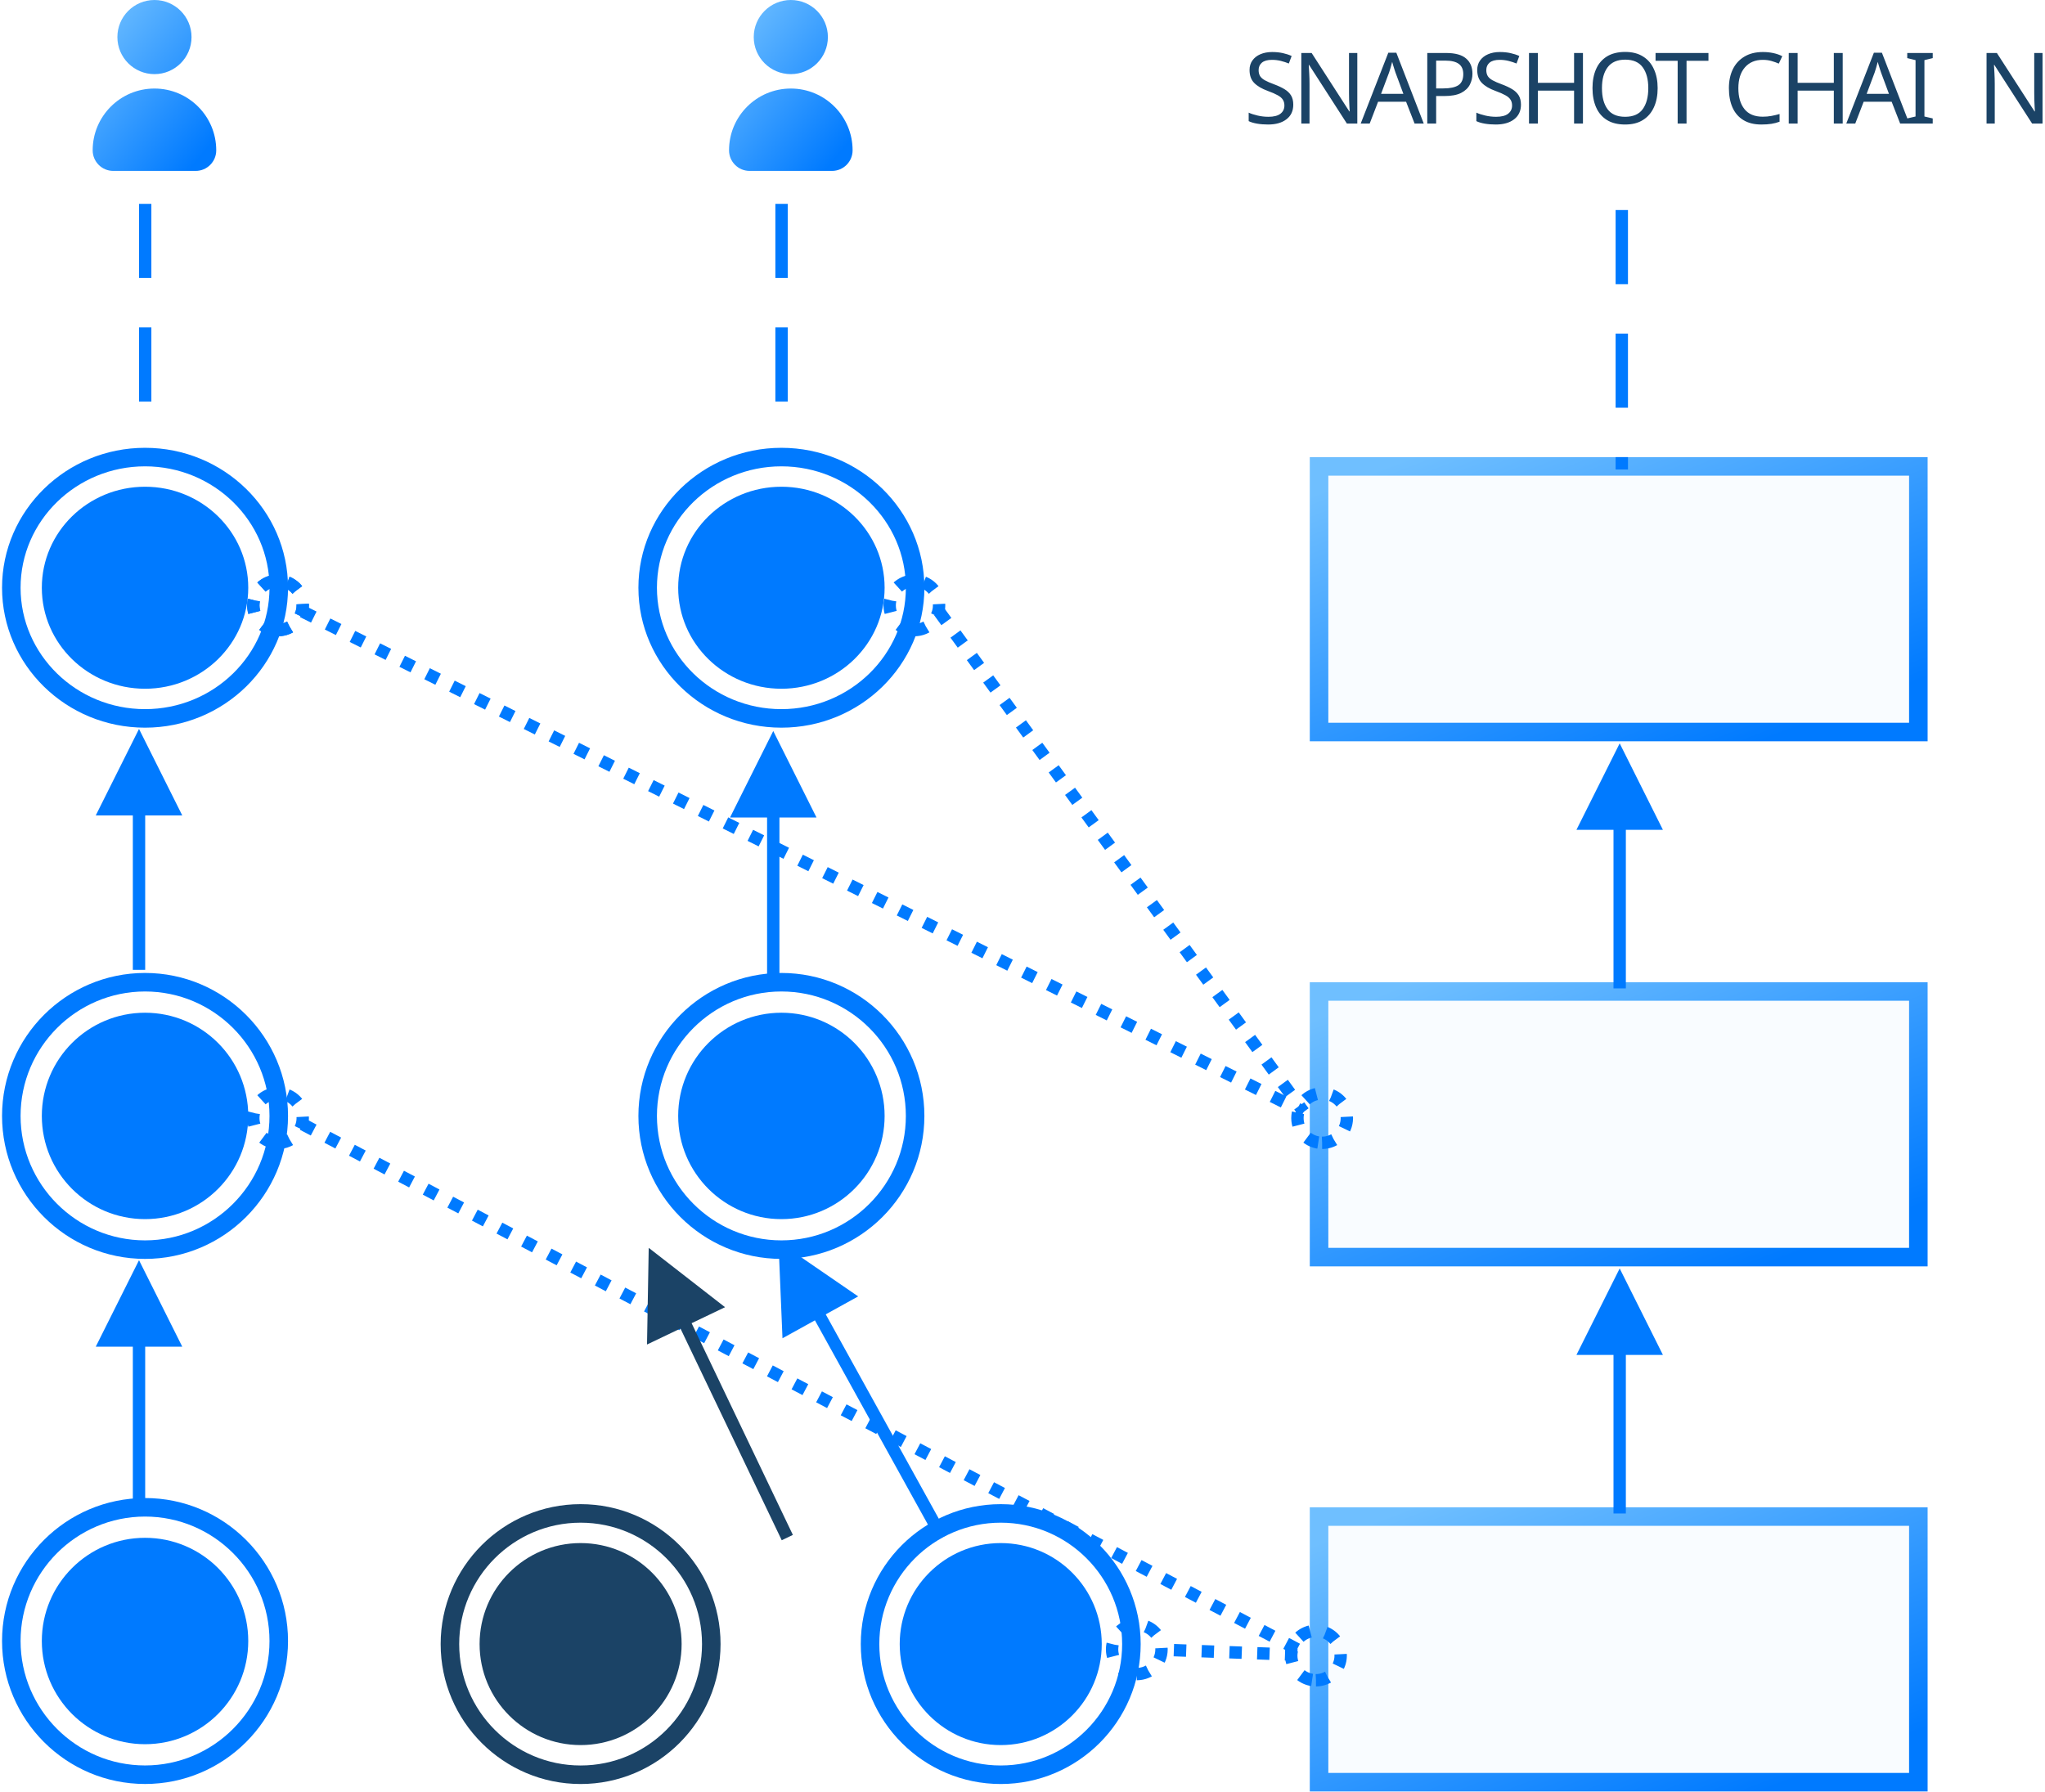
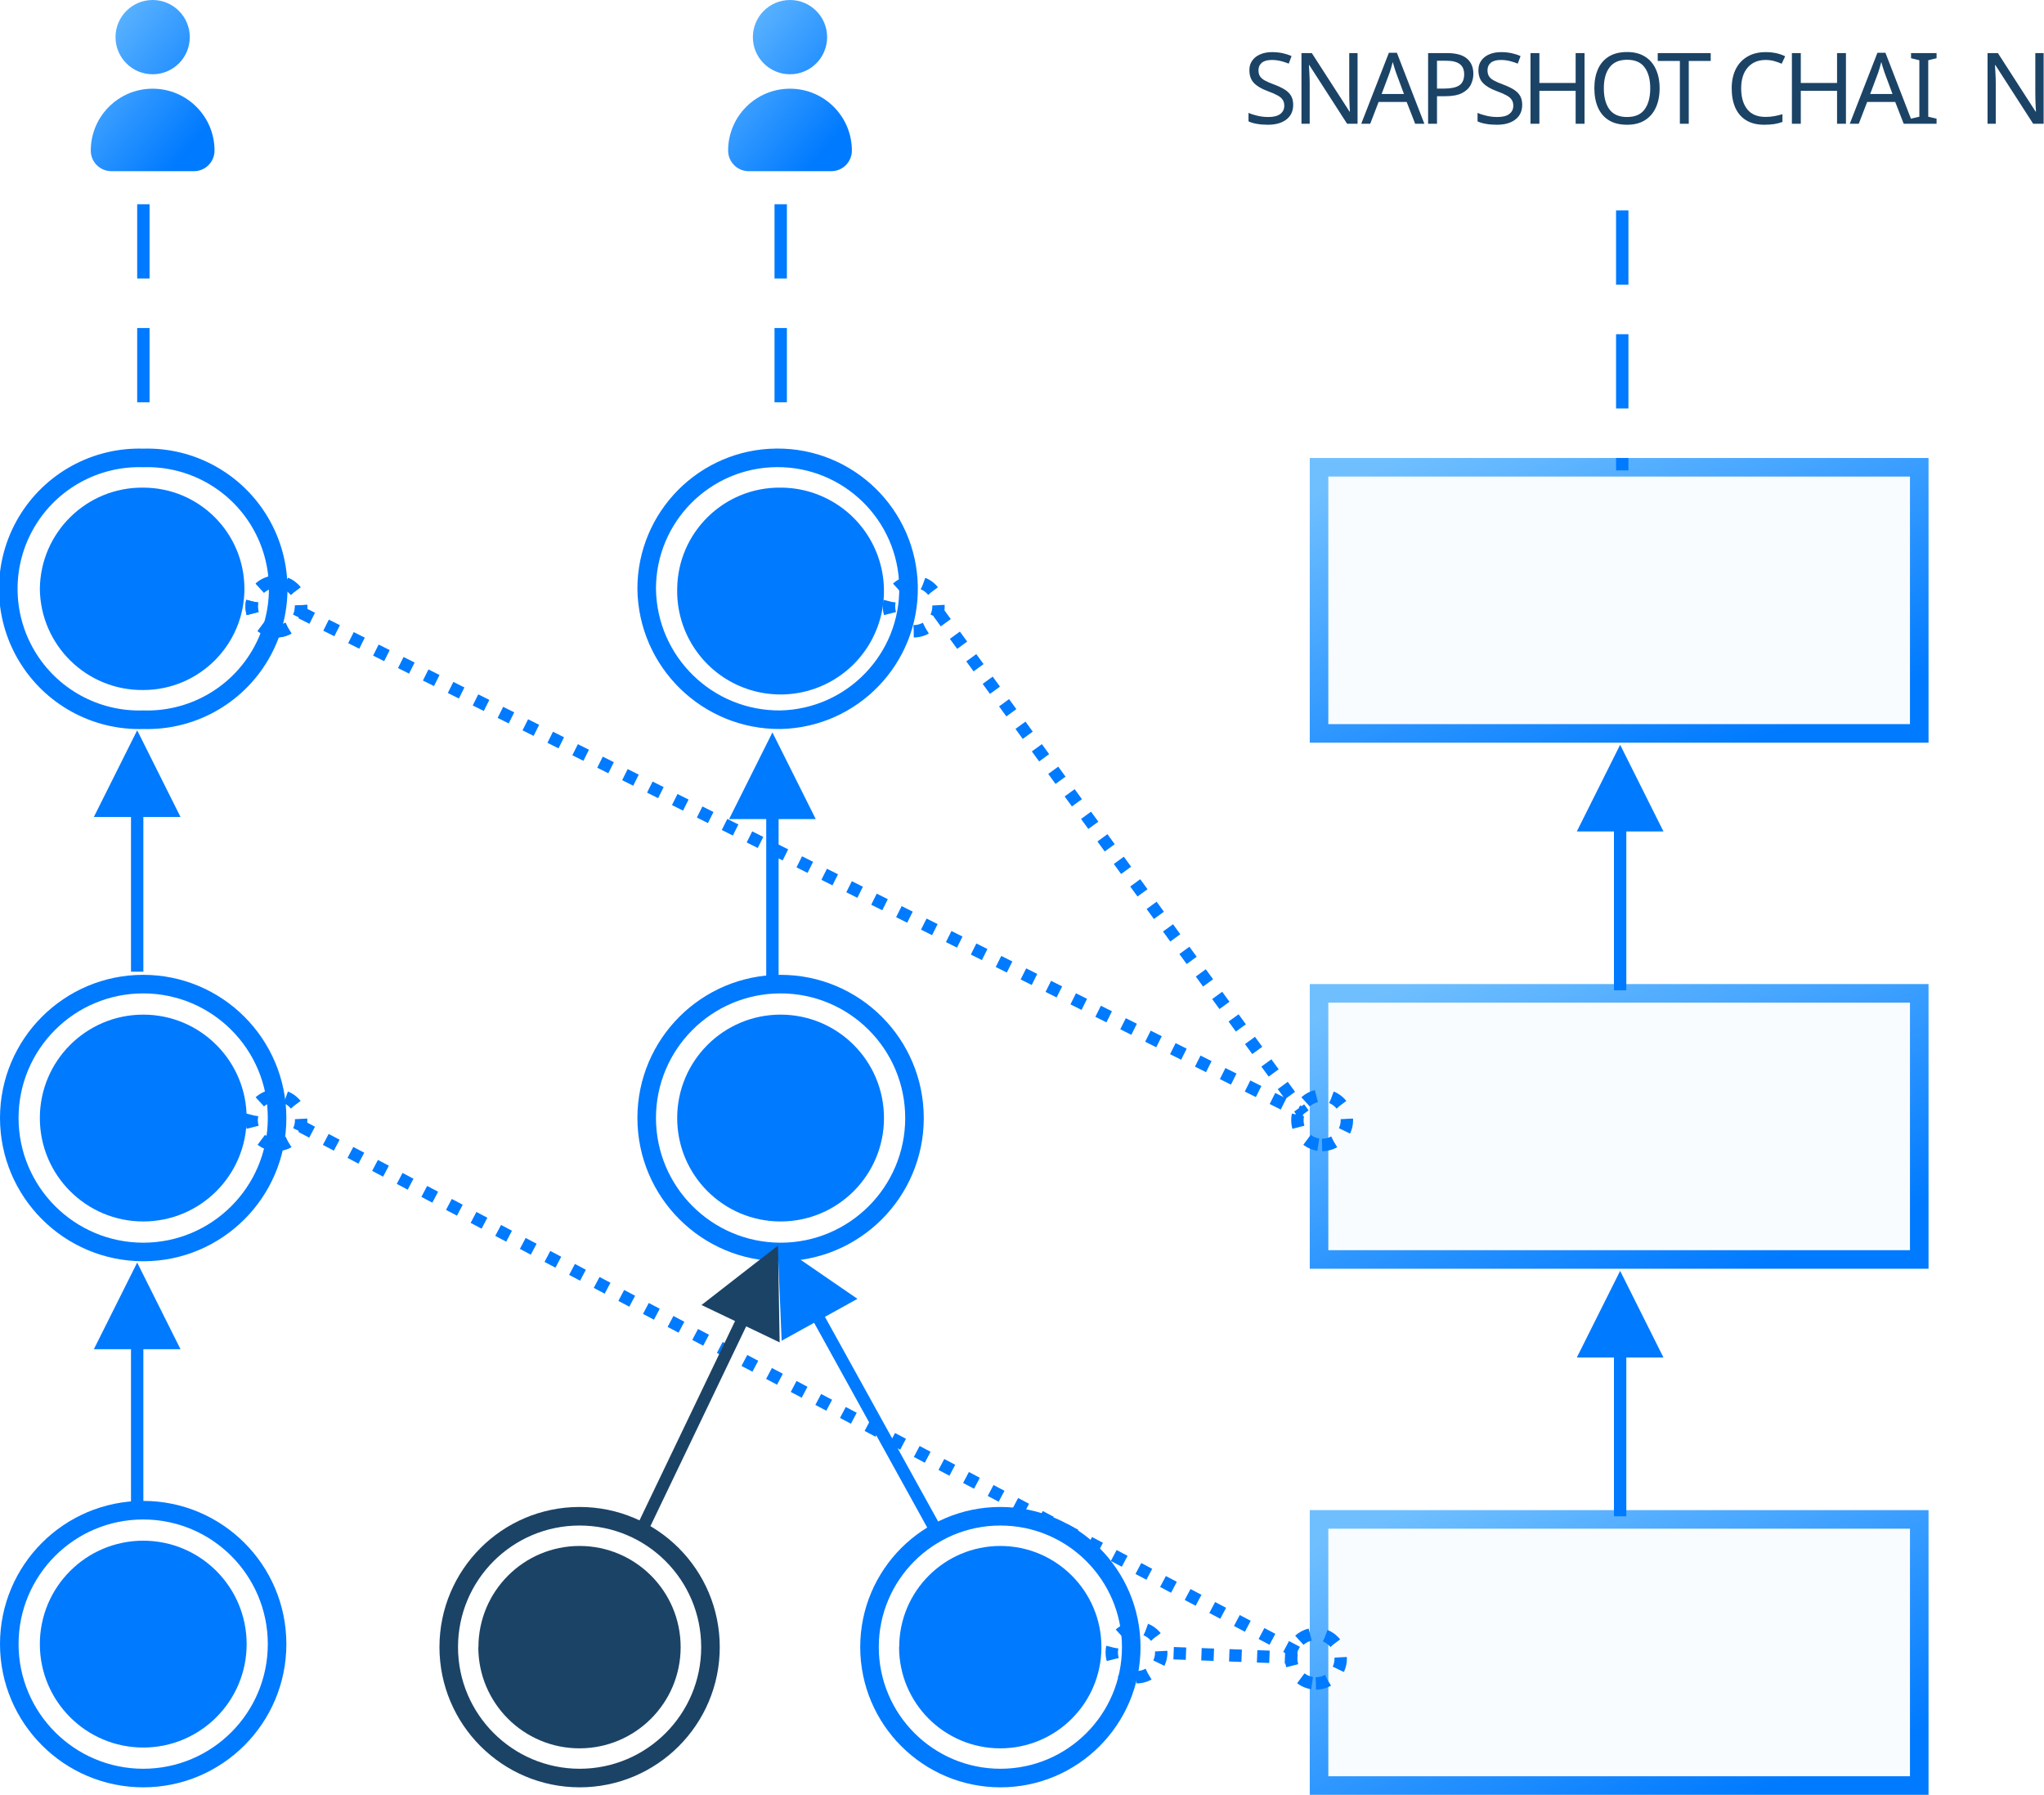
- <svg xmlns="http://www.w3.org/2000/svg" width="331px" height="290px" viewBox="0 0 331 290" version="1.1">
+ <svg xmlns="http://www.w3.org/2000/svg" xmlns:xlink="http://www.w3.org/1999/xlink" id="图层_1" data-name="图层 1" viewBox="0 0 330.33 290">
  <defs>
-     <linearGradient x1="11.396%" y1="0%" x2="89.89%" y2="89.51%" id="linearGradient-1">
-       <stop stop-color="#6FBFFF" offset="0%" />
-       <stop stop-color="#007AFF" offset="100%" />
+     <style>
+       .cls-1, .cls-2, .cls-4 {
+         isolation: isolate;
+       }
+ 
+       .cls-2, .cls-3, .cls-4 {
+         font-size: 16px;
+         font-family: PingFangHK-Medium-B5pc-H, PingFang HK;
+       }
+ 
+       .cls-14, .cls-2, .cls-3, .cls-4 {
+         fill: #1b4366;
+       }
+ 
+       .cls-2 {
+         letter-spacing: -0.06em;
+       }
+ 
+       .cls-3, .cls-4 {
+         letter-spacing: -0.06em;
+       }
+ 
+       .cls-5, .cls-6, .cls-7 {
+         fill: #f9fcff;
+       }
+ 
+       .cls-13, .cls-15, .cls-5, .cls-6, .cls-7 {
+         stroke-width: 3px;
+       }
+ 
+       .cls-5 {
+         stroke: url(#未命名的渐变);
+       }
+ 
+       .cls-6 {
+         stroke: url(#未命名的渐变_2);
+       }
+ 
+       .cls-7 {
+         stroke: url(#未命名的渐变_3);
+       }
+ 
+       .cls-8 {
+         fill: #007aff;
+       }
+ 
+       .cls-10, .cls-13, .cls-15, .cls-9 {
+         fill: none;
+       }
+ 
+       .cls-10, .cls-13, .cls-9 {
+         stroke: #007aff;
+       }
+ 
+       .cls-9 {
+         stroke-linecap: square;
+         stroke-dasharray: 10 10;
+       }
+ 
+       .cls-10, .cls-9 {
+         stroke-width: 2px;
+       }
+ 
+       .cls-10 {
+         stroke-dasharray: 2 2.5;
+       }
+ 
+       .cls-11 {
+         fill: url(#未命名的渐变_4);
+       }
+ 
+       .cls-12 {
+         fill: url(#未命名的渐变_5);
+       }
+ 
+       .cls-15 {
+         stroke: #1b4366;
+       }
+     </style>
+     <linearGradient id="未命名的渐变" x1="-370.06" y1="1087.04" x2="-369.28" y2="1086.15" gradientTransform="matrix(97, 0, 0, -43, 36117.5, 46819.5)" gradientUnits="userSpaceOnUse">
+       <stop offset="0" stop-color="#6fbfff" />
+       <stop offset="1" stop-color="#007aff" />
    </linearGradient>
+     <linearGradient id="未命名的渐变_2" data-name="未命名的渐变 2" x1="-370.06" y1="1087.04" x2="-369.28" y2="1086.15" gradientTransform="matrix(97, 0, 0, -43, 36117.5, 46904.5)" xlink:href="#未命名的渐变" />
+     <linearGradient id="未命名的渐变_3" data-name="未命名的渐变 3" x1="-370.06" y1="1087.04" x2="-369.28" y2="1086.15" gradientTransform="matrix(97, 0, 0, -43, 36117.5, 46989.5)" xlink:href="#未命名的渐变" />
+     <linearGradient id="未命名的渐变_4" data-name="未命名的渐变 4" x1="-355.29" y1="1076.49" x2="-354.5" y2="1075.59" gradientTransform="matrix(20, 0, 0, -27.67, 7121, 29785.45)" xlink:href="#未命名的渐变" />
+     <linearGradient id="未命名的渐变_5" data-name="未命名的渐变 5" x1="-355.29" y1="1076.49" x2="-354.5" y2="1075.59" gradientTransform="matrix(20, 0, 0, -27.67, 7224, 29785.45)" xlink:href="#未命名的渐变" />
  </defs>
-   <g id="Page-1" stroke="none" stroke-width="1" fill="none" fill-rule="evenodd">
-     <g id="弹窗" transform="translate(-542, -167)">
-       <g id="Group-4" transform="translate(542, 167)">
-         <text id="SNAPSHOT-chain" font-family="PingFangSC-Semibold, PingFang SC" font-size="16" font-weight="500" letter-spacing="-1" fill="#1B4366">
-           <tspan x="201.296" y="20">SNAPSHOT CHAI</tspan>
-           <tspan x="319.992" y="20">N</tspan>
-         </text>
-         <g id="Group-124" transform="translate(212, 74)">
-           <path d="M1.5,1.5 L1.5,44.5 L98.5,44.5 L98.5,1.5 L1.5,1.5 Z" id="Clip-123" stroke="url(#linearGradient-1)" stroke-width="3" fill="#F9FCFF" fill-rule="evenodd" />
-           <text id="Type-something" font-family="PingFangSC-Semibold, PingFang SC" font-size="14" font-weight="500" letter-spacing="-0.875" />
-         </g>
-         <g id="Group-124" transform="translate(212, 159)">
-           <path d="M1.5,1.5 L1.5,44.5 L98.5,44.5 L98.5,1.5 L1.5,1.5 Z" id="Clip-123" stroke="url(#linearGradient-1)" stroke-width="3" fill="#F9FCFF" fill-rule="evenodd" />
-           <text id="Type-something" font-family="PingFangSC-Semibold, PingFang SC" font-size="14" font-weight="500" letter-spacing="-0.875" />
-         </g>
-         <g id="Group-124" transform="translate(212, 244)">
-           <path d="M1.5,1.5 L1.5,44.5 L98.5,44.5 L98.5,1.5 L1.5,1.5 Z" id="Clip-123" stroke="url(#linearGradient-1)" stroke-width="3" fill="#F9FCFF" fill-rule="evenodd" />
-           <text id="Type-something" font-family="PingFangSC-Semibold, PingFang SC" font-size="14" font-weight="500" letter-spacing="-0.875" />
-         </g>
-         <path id="Line-3-Copy-11" d="M263.158,134.336 L263.158,159 L263.158,160 L261.158,160 L261.158,159 L261.158,134.336 L255.158,134.336 L262.158,120.336 L269.158,134.336 L263.158,134.336 Z" fill="#007AFF" fill-rule="nonzero" />
-         <path id="Line-3-Copy-12" d="M263.158,219.336 L263.158,244 L263.158,245 L261.158,245 L261.158,244 L261.158,219.336 L255.158,219.336 L262.158,205.336 L269.158,219.336 L263.158,219.336 Z" fill="#007AFF" fill-rule="nonzero" />
-         <path d="M262.5,35 L262.5,75" id="Line-3-Copy-3" stroke="#007AFF" stroke-width="2" stroke-linecap="square" stroke-dasharray="10,10" />
-         <path d="M214,185 C216.209,185 218,183.209 218,181 C218,178.791 216.209,177 214,177 C211.791,177 210,178.791 210,181 C210,183.209 211.791,185 214,185 Z" id="Oval-2-Copy" stroke="#007AFF" stroke-width="2" stroke-dasharray="2,2.5" />
-         <path d="M45,102 C47.209,102 49,100.209 49,98 C49,95.791 47.209,94 45,94 C42.791,94 41,95.791 41,98 C41,100.209 42.791,102 45,102 Z" id="Oval-2" stroke="#007AFF" stroke-width="2" stroke-dasharray="2,2.5" />
-         <path d="M45,102 C47.209,102 49,100.209 49,98 C49,95.791 47.209,94 45,94 C42.791,94 41,95.791 41,98 C41,100.209 42.791,102 45,102 Z" id="Oval-2" stroke="#007AFF" stroke-width="2" stroke-dasharray="2,2.5" />
-         <path d="M49,99 L211,180" id="Line-4" stroke="#007AFF" stroke-width="2" stroke-dasharray="2,2.5" />
-         <path d="M148,102 C150.209,102 152,100.209 152,98 C152,95.791 150.209,94 148,94 C145.791,94 144,95.791 144,98 C144,100.209 145.791,102 148,102 Z" id="Oval-2" stroke="#007AFF" stroke-width="2" stroke-dasharray="2,2.5" />
-         <path d="M152,99 L211,180" id="Line-4" stroke="#007AFF" stroke-width="2" stroke-dasharray="2,2.5" />
-         <path d="M213,272 C215.209,272 217,270.209 217,268 C217,265.791 215.209,264 213,264 C210.791,264 209,265.791 209,268 C209,270.209 210.791,272 213,272 Z" id="Oval-2-Copy" stroke="#007AFF" stroke-width="2" stroke-dasharray="2,2.5" />
-         <path d="M45,185 C47.209,185 49,183.209 49,181 C49,178.791 47.209,177 45,177 C42.791,177 41,178.791 41,181 C41,183.209 42.791,185 45,185 Z" id="Oval-2" stroke="#007AFF" stroke-width="2" stroke-dasharray="2,2.5" />
-         <path d="M49,182 L210,267" id="Line-4" stroke="#007AFF" stroke-width="2" stroke-dasharray="2,2.5" />
-         <path d="M184,271 C186.209,271 188,269.209 188,267 C188,264.791 186.209,263 184,263 C181.791,263 180,264.791 180,267 C180,269.209 181.791,271 184,271 Z" id="Oval-2" stroke="#007AFF" stroke-width="2" stroke-dasharray="2,2.5" />
-         <path d="M190,267.125 L210,267.875" id="Line-4" stroke="#007AFF" stroke-width="2" stroke-dasharray="2,2.5" />
-         <g id="Combined-Shape-Copy-7" transform="translate(15, 0)" fill="url(#linearGradient-1)">
-           <path d="M0,24.333 C0,18.813 4.479,14.333 10,14.333 C15.521,14.333 20,18.813 20,24.333 C20,26.176 18.509,27.667 16.667,27.667 L3.333,27.667 C1.491,27.667 0,26.176 0,24.333 Z M10,0 C13.314,0 16,2.686 16,6 C16,9.314 13.314,12 10,12 C6.686,12 4,9.314 4,6 C4,2.686 6.686,0 10,0 Z" />
-         </g>
-         <g id="Combined-Shape-Copy-7" transform="translate(118, 0)" fill="url(#linearGradient-1)">
-           <path d="M0,24.333 C0,18.813 4.479,14.333 10,14.333 C15.521,14.333 20,18.813 20,24.333 C20,26.176 18.509,27.667 16.667,27.667 L3.333,27.667 C1.491,27.667 0,26.176 0,24.333 Z M10,0 C13.314,0 16,2.686 16,6 C16,9.314 13.314,12 10,12 C6.686,12 4,9.314 4,6 C4,2.686 6.686,0 10,0 Z" />
-         </g>
-         <g id="Group-55" transform="translate(0, 72)">
-           <path d="M23.476,44.295 C35.416,44.295 45.12,34.797 45.12,23.143 C45.12,11.488 35.416,1.991 23.476,1.991 C11.535,1.991 1.831,11.488 1.831,23.143 C1.831,34.797 11.535,44.295 23.476,44.295 Z" id="Clip-54" stroke="#007AFF" stroke-width="3" />
-           <path d="M6.77,23.143 C6.77,32.172 14.25,39.493 23.476,39.493 C32.702,39.493 40.182,32.172 40.182,23.143 C40.182,14.113 32.702,6.792 23.476,6.792 C14.25,6.792 6.77,14.113 6.77,23.143" id="Fill-83" fill="#007AFF" fill-rule="evenodd" />
-         </g>
-         <g id="Group-55" transform="translate(0, 157)">
-           <path d="M23.476,45.29 C35.409,45.29 45.12,35.579 45.12,23.646 C45.12,11.712 35.409,2.001 23.476,2.001 C11.542,2.001 1.831,11.712 1.831,23.646 C1.831,35.579 11.542,45.29 23.476,45.29 Z" id="Clip-54" stroke="#007AFF" stroke-width="3" />
-           <path d="M6.77,23.646 C6.77,32.872 14.25,40.351 23.476,40.351 C32.702,40.351 40.182,32.872 40.182,23.646 C40.182,14.42 32.702,6.94 23.476,6.94 C14.25,6.94 6.77,14.42 6.77,23.646" id="Fill-83" fill="#007AFF" fill-rule="evenodd" />
-         </g>
-         <g id="Group-55" transform="translate(0, 242)">
-           <path d="M23.476,45.29 C35.409,45.29 45.12,35.579 45.12,23.646 C45.12,11.712 35.409,2.001 23.476,2.001 C11.542,2.001 1.831,11.712 1.831,23.646 C1.831,35.579 11.542,45.29 23.476,45.29 Z" id="Clip-54" stroke="#007AFF" stroke-width="3" />
-           <path d="M6.77,23.646 C6.77,32.872 14.25,40.351 23.476,40.351 C32.702,40.351 40.182,32.872 40.182,23.646 C40.182,14.42 32.702,6.94 23.476,6.94 C14.25,6.94 6.77,14.42 6.77,23.646" id="Fill-83" fill="#007AFF" fill-rule="evenodd" />
-         </g>
-         <path id="Line-3-Copy-5" d="M23.5,132 L23.5,156 L23.5,157 L21.5,157 L21.5,156 L21.5,132 L15.5,132 L22.5,118 L29.5,132 L23.5,132 Z" fill="#007AFF" fill-rule="nonzero" />
-         <path id="Line-3-Copy-8" d="M23.5,218 L23.5,242 L23.5,243 L21.5,243 L21.5,242 L21.5,218 L15.5,218 L22.5,204 L29.5,218 L23.5,218 Z" fill="#007AFF" fill-rule="nonzero" />
-         <path d="M23.5,34 L23.5,74" id="Line-3-Copy" stroke="#007AFF" stroke-width="2" stroke-linecap="square" stroke-dasharray="10,10" />
-         <g id="Group-55" transform="translate(103, 72)">
-           <path d="M23.476,44.295 C35.416,44.295 45.12,34.797 45.12,23.143 C45.12,11.488 35.416,1.991 23.476,1.991 C11.535,1.991 1.831,11.488 1.831,23.143 C1.831,34.797 11.535,44.295 23.476,44.295 Z" id="Clip-54" stroke="#007AFF" stroke-width="3" />
-           <path d="M6.77,23.143 C6.77,32.172 14.25,39.493 23.476,39.493 C32.702,39.493 40.182,32.172 40.182,23.143 C40.182,14.113 32.702,6.792 23.476,6.792 C14.25,6.792 6.77,14.113 6.77,23.143" id="Fill-83" fill="#007AFF" fill-rule="evenodd" />
-         </g>
-         <g id="Group-55" transform="translate(103, 157)">
-           <path d="M23.476,45.29 C35.409,45.29 45.12,35.579 45.12,23.646 C45.12,11.712 35.409,2.001 23.476,2.001 C11.542,2.001 1.831,11.712 1.831,23.646 C1.831,35.579 11.542,45.29 23.476,45.29 Z" id="Clip-54" stroke="#007AFF" stroke-width="3" />
-           <path d="M6.77,23.646 C6.77,32.872 14.25,40.351 23.476,40.351 C32.702,40.351 40.182,32.872 40.182,23.646 C40.182,14.42 32.702,6.94 23.476,6.94 C14.25,6.94 6.77,14.42 6.77,23.646" id="Fill-83" fill="#007AFF" fill-rule="evenodd" />
-         </g>
-         <path id="Line-3-Copy-10" d="M133.652,212.766 L152.875,247.516 L153.359,248.391 L151.609,249.359 L151.125,248.484 L131.902,213.735 L126.652,216.639 L126,201 L138.902,209.862 L133.652,212.766 Z" fill="#007AFF" fill-rule="nonzero" />
-         <g id="Group-55" transform="translate(139, 243)">
-           <path d="M22.976,44.295 C34.638,44.295 44.128,34.804 44.128,23.143 C44.128,11.481 34.638,1.991 22.976,1.991 C11.314,1.991 1.824,11.481 1.824,23.143 C1.824,34.804 11.315,44.295 22.976,44.295 Z" id="Clip-54" stroke="#007AFF" stroke-width="3" />
-           <path d="M6.626,23.143 C6.626,32.172 13.947,39.493 22.976,39.493 C32.007,39.493 39.327,32.172 39.327,23.143 C39.327,14.113 32.007,6.792 22.976,6.792 C13.947,6.792 6.626,14.113 6.626,23.143" id="Fill-83" fill="#007AFF" fill-rule="evenodd" />
-         </g>
-         <path id="Line-3-Copy-10" d="M111.943,214.198 L127.902,247.569 L128.334,248.471 L126.529,249.334 L126.098,248.431 L110.138,215.061 L104.725,217.65 L105,202 L117.355,211.61 L111.943,214.198 Z" fill="#1B4366" fill-rule="nonzero" />
-         <g id="Group-55-Copy-12" transform="translate(71, 243)">
-           <path d="M22.976,44.295 C34.638,44.295 44.128,34.804 44.128,23.143 C44.128,11.481 34.638,1.991 22.976,1.991 C11.314,1.991 1.824,11.481 1.824,23.143 C1.824,34.804 11.315,44.295 22.976,44.295 Z" id="Clip-54" stroke="#1B4366" stroke-width="3" />
-           <path d="M6.626,23.143 C6.626,32.172 13.947,39.493 22.976,39.493 C32.007,39.493 39.327,32.172 39.327,23.143 C39.327,14.113 32.007,6.792 22.976,6.792 C13.947,6.792 6.626,14.113 6.626,23.143" id="Fill-83" fill="#1B4366" />
-         </g>
-         <path id="Line-3-Copy-22" d="M126.158,132.336 L126.158,157 L126.158,158 L124.158,158 L124.158,157 L124.158,132.336 L118.158,132.336 L125.158,118.336 L132.158,132.336 L126.158,132.336 Z" fill="#007AFF" fill-rule="nonzero" />
-         <path d="M126.5,34 L126.5,74" id="Line-3-Copy-2" stroke="#007AFF" stroke-width="2" stroke-linecap="square" stroke-dasharray="10,10" />
-       </g>
+   <g>
+     <g class="cls-1">
+       <text class="cls-2" transform="translate(200.96 20)">SNAPSHOT CHAI</text>
+       <text class="cls-3" transform="translate(319.04 20)"> </text>
+       <text class="cls-4" transform="translate(319.66 20)">N</text>
    </g>
+     <path class="cls-5" d="M213.5,75.5v43h97v-43Z" transform="translate(-0.33)" />
+     <path class="cls-6" d="M213.5,160.5v43h97v-43Z" transform="translate(-0.33)" />
+     <path class="cls-7" d="M213.5,245.5v43h97v-43Z" transform="translate(-0.33)" />
+     <path class="cls-8" d="M263.16,134.34V160h-2V134.34h-6l7-14,7,14Zm0,85V245h-2V219.34h-6l7-14,7,14Z" transform="translate(-0.33)" />
+     <path class="cls-9" d="M262.5,35V75" transform="translate(-0.33)" />
+     <path class="cls-10" d="M214,185a4,4,0,1,0-4-4A4,4,0,0,0,214,185ZM45,102a4,4,0,1,0-4-4A4,4,0,0,0,45,102Z" transform="translate(-0.33)" />
+     <path class="cls-10" d="M45,102a4,4,0,1,0-4-4A4,4,0,0,0,45,102Zm4-3,162,81m-63-78a4,4,0,1,0-4-4A4,4,0,0,0,148,102Zm4-3,59,81m2,92a4,4,0,1,0-4-4A4,4,0,0,0,213,272ZM45,185a4,4,0,1,0-4-4A4,4,0,0,0,45,185Zm4-3,161,85m-26,4a4,4,0,1,0-4-4A4,4,0,0,0,184,271Zm6-3.88,20,.75" transform="translate(-0.33)" />
+     <path class="cls-11" d="M15,24.33a10,10,0,0,1,20,0,3.33,3.33,0,0,1-3.33,3.33H18.33A3.33,3.33,0,0,1,15,24.33ZM25,0a6,6,0,1,1-6,6A6,6,0,0,1,25,0Z" transform="translate(-0.33)" />
+     <path class="cls-12" d="M118,24.33a10,10,0,0,1,20,0,3.33,3.33,0,0,1-3.33,3.33H121.33A3.33,3.33,0,0,1,118,24.33ZM128,0a6,6,0,1,1-6,6A6,6,0,0,1,128,0Z" transform="translate(-0.33)" />
+     <g>
+       <path class="cls-13" d="M23.48,116.29a21.16,21.16,0,1,0,0-42.3,21.16,21.16,0,1,0,0,42.3Z" transform="translate(-0.33)" />
+       <path class="cls-8" d="M6.77,95.14a16.53,16.53,0,0,0,16.71,16.35,16.35,16.35,0,1,0,0-32.7A16.53,16.53,0,0,0,6.77,95.14" transform="translate(-0.33)" />
+     </g>
+     <g>
+       <path class="cls-13" d="M23.48,202.29A21.64,21.64,0,1,0,1.83,180.65,21.67,21.67,0,0,0,23.48,202.29Z" transform="translate(-0.33)" />
+       <path class="cls-8" d="M6.77,180.65a16.71,16.71,0,1,0,16.71-16.71A16.71,16.71,0,0,0,6.77,180.65" transform="translate(-0.33)" />
+     </g>
+     <g>
+       <path class="cls-13" d="M23.48,287.29A21.64,21.64,0,1,0,1.83,265.65,21.67,21.67,0,0,0,23.48,287.29Z" transform="translate(-0.33)" />
+       <path class="cls-8" d="M6.77,265.65a16.71,16.71,0,1,0,16.71-16.71A16.71,16.71,0,0,0,6.77,265.65" transform="translate(-0.33)" />
+     </g>
+     <path class="cls-8" d="M23.5,132v25h-2V132h-6l7-14,7,14Zm0,86v25h-2V218h-6l7-14,7,14Z" transform="translate(-0.33)" />
+     <path class="cls-9" d="M23.5,34V74" transform="translate(-0.33)" />
+     <g>
+       <path class="cls-13" d="M126.48,116.29a21.16,21.16,0,1,0-21.64-21.15A21.43,21.43,0,0,0,126.48,116.29Z" transform="translate(-0.33)" />
+       <path class="cls-8" d="M109.77,95.14a16.71,16.71,0,1,0,16.71-16.35,16.53,16.53,0,0,0-16.71,16.35" transform="translate(-0.33)" />
+     </g>
+     <g>
+       <path class="cls-13" d="M126.48,202.29a21.64,21.64,0,1,0-21.64-21.64A21.67,21.67,0,0,0,126.48,202.29Z" transform="translate(-0.33)" />
+       <path class="cls-8" d="M109.77,180.65a16.71,16.71,0,1,0,16.71-16.71,16.71,16.71,0,0,0-16.71,16.71" transform="translate(-0.33)" />
+     </g>
+     <path class="cls-8" d="M133.65,212.77l19.22,34.75.48.88-1.75,1-.48-.88L131.9,213.73l-5.25,2.9L126,201l12.9,8.86Z" transform="translate(-0.33)" />
+     <g>
+       <path class="cls-13" d="M162,287.29a21.15,21.15,0,1,0-21.15-21.15A21.18,21.18,0,0,0,162,287.29Z" transform="translate(-0.33)" />
+       <path class="cls-8" d="M145.63,266.14A16.35,16.35,0,1,0,162,249.79a16.35,16.35,0,0,0-16.35,16.35" transform="translate(-0.33)" />
+     </g>
+     <g>
+       <path class="cls-14" d="M113.7,210.86l12.36-9.61.27,15.65-5.41-2.59-16,33.37-.43.9-1.8-.86.43-.9,16-33.37Z" transform="translate(-0.33)" />
+       <path class="cls-15" d="M94,287.29a21.15,21.15,0,1,0-21.15-21.15A21.18,21.18,0,0,0,94,287.29Z" transform="translate(-0.33)" />
+       <path class="cls-14" d="M77.63,266.14A16.35,16.35,0,1,0,94,249.79a16.35,16.35,0,0,0-16.35,16.35" transform="translate(-0.33)" />
+     </g>
+     <path class="cls-8" d="M126.16,132.34V158h-2V132.34h-6l7-14,7,14Z" transform="translate(-0.33)" />
+     <path class="cls-9" d="M126.5,34V74" transform="translate(-0.33)" />
  </g>
</svg>
